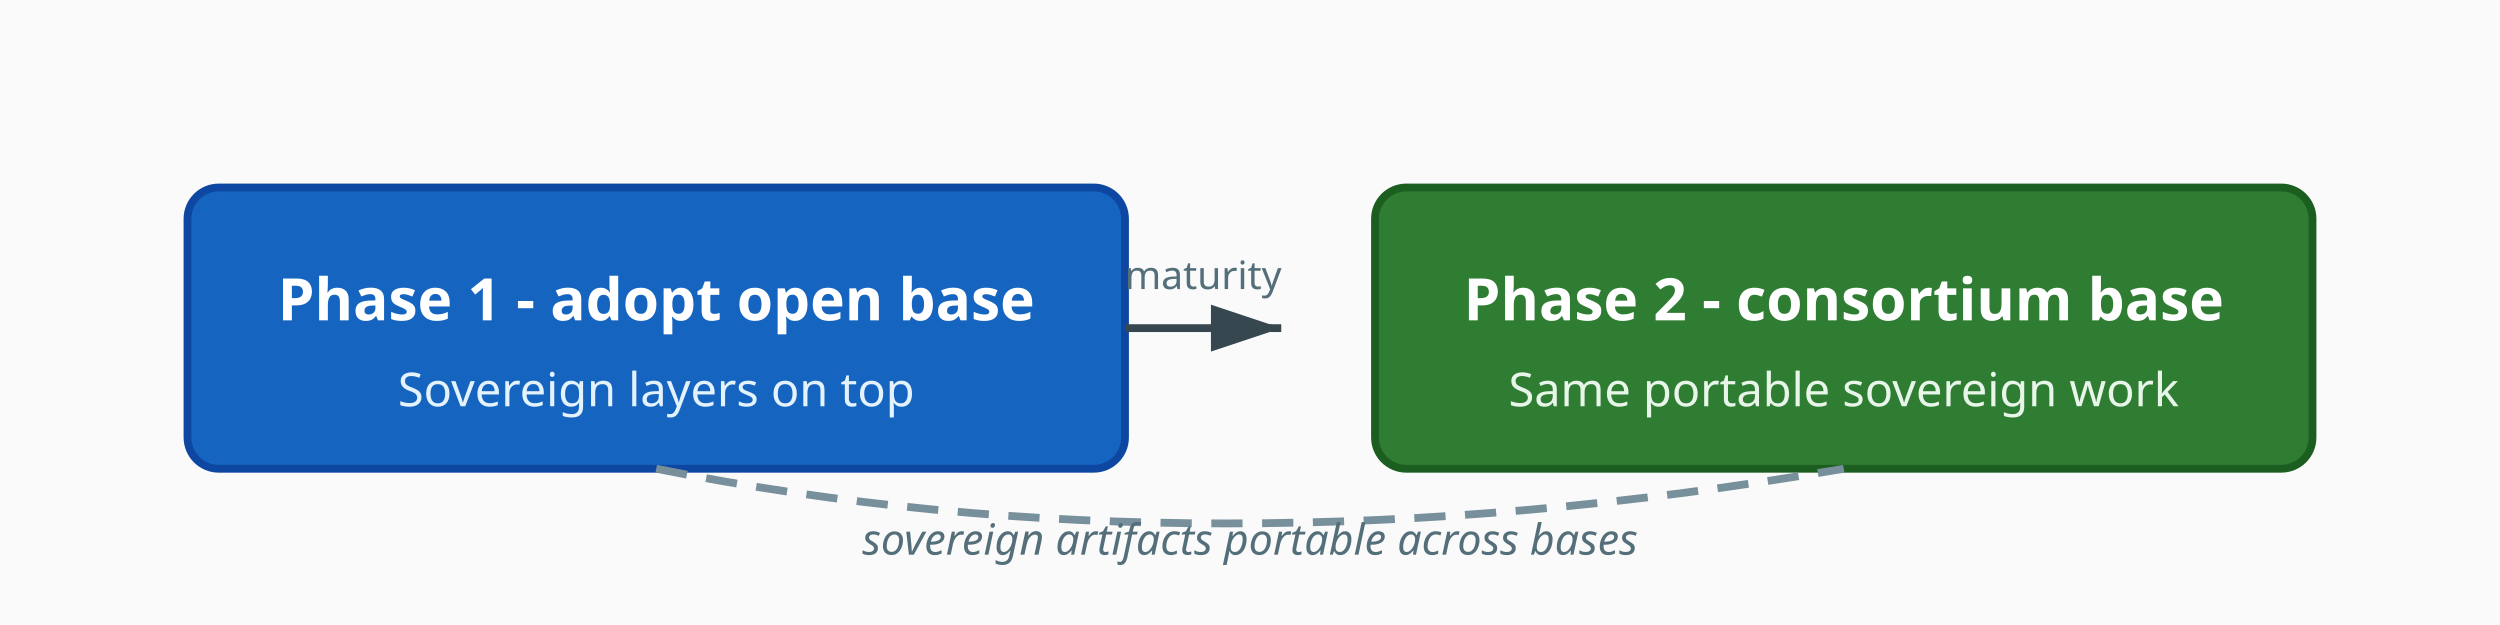
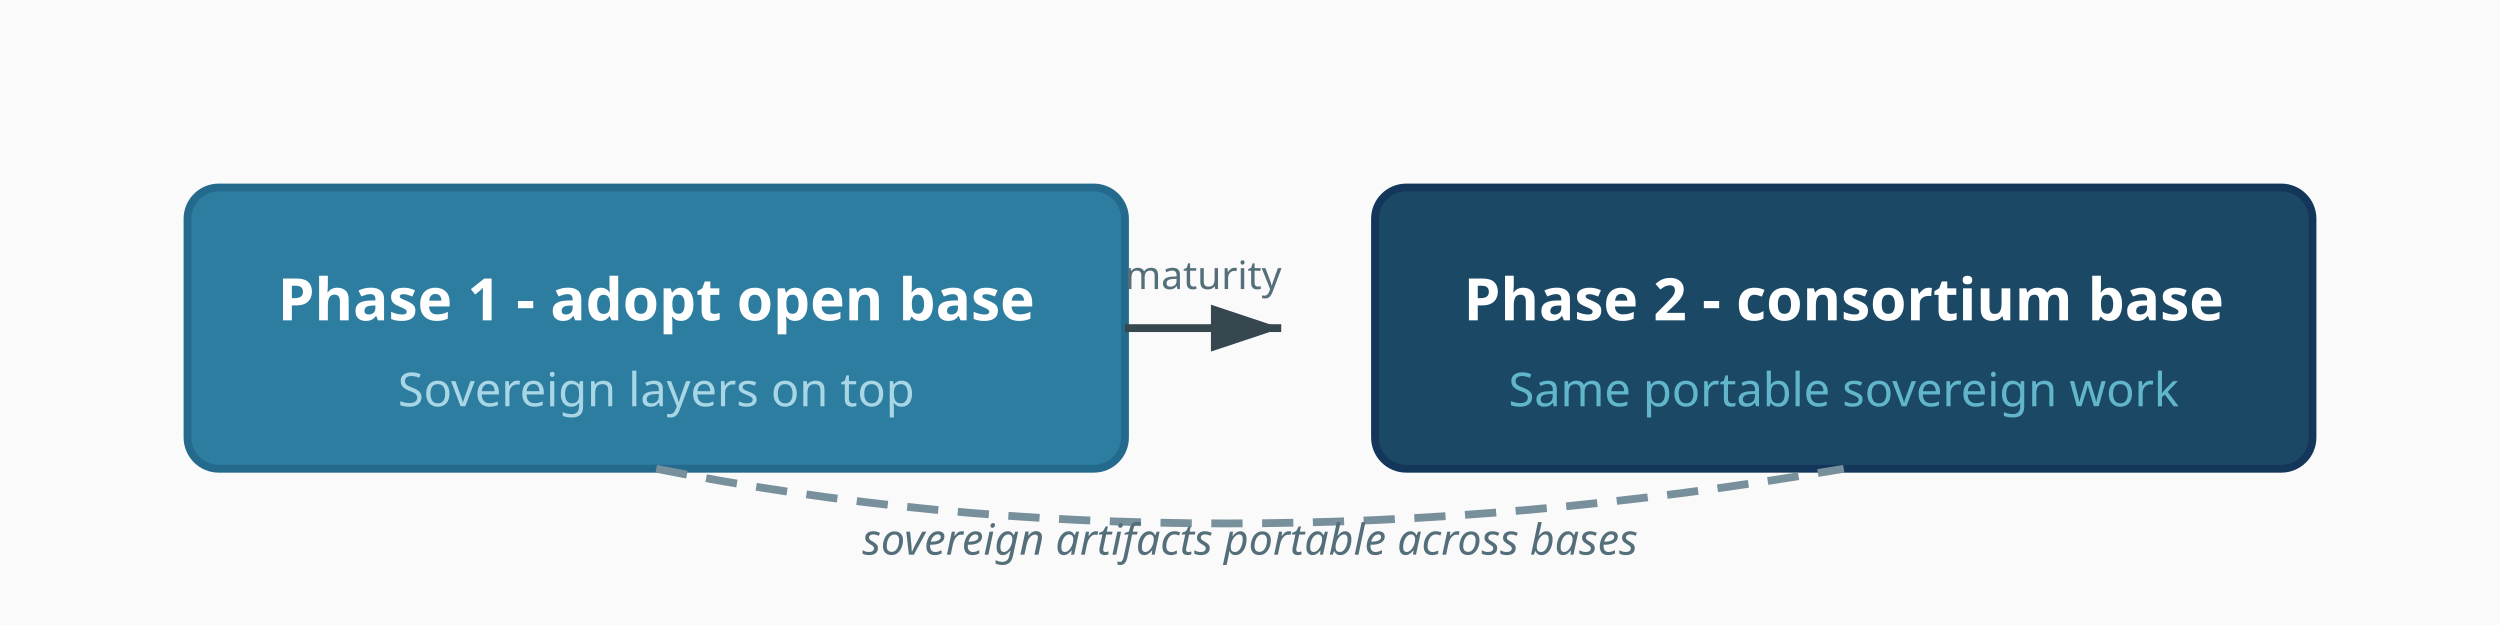
<svg xmlns="http://www.w3.org/2000/svg" viewBox="0 0 640 160" role="img" aria-labelledby="title desc">
  <defs>
    <marker id="m" markerWidth="10" markerHeight="10" refX="9" refY="3" orient="auto">
      <path d="M0,0 L0,6 L9,3 z" fill="#37474f" />
    </marker>
  </defs>
  <rect width="640" height="160" fill="#fafafa" />
-   <rect x="48" y="48" width="240" height="72" rx="8" fill="#1565c0" stroke="#0d47a1" stroke-width="2" />
+   <rect x="48" y="48" width="240" height="72" rx="8" fill="#2c7da0" stroke="#236a8c" stroke-width="2" />
  <text x="168" y="82" text-anchor="middle" fill="#fff" font-family="system-ui,Segoe UI,sans-serif" font-size="15" font-weight="600">Phase 1 - adopt open base</text>
-   <text x="168" y="104" text-anchor="middle" fill="#e3f2fd" font-family="system-ui,Segoe UI,sans-serif" font-size="12">Sovereign layers on top</text>
+   <text x="168" y="104" text-anchor="middle" fill="#a9d6e5" font-family="system-ui,Segoe UI,sans-serif" font-size="12">Sovereign layers on top</text>
  <line x1="288" y1="84" x2="328" y2="84" stroke="#37474f" stroke-width="2" marker-end="url(#m)" />
  <text x="308" y="74" text-anchor="middle" fill="#546e7a" font-family="system-ui,Segoe UI,sans-serif" font-size="10">maturity</text>
-   <rect x="352" y="48" width="240" height="72" rx="8" fill="#2e7d32" stroke="#1b5e20" stroke-width="2" />
+   <rect x="352" y="48" width="240" height="72" rx="8" fill="#1b4965" stroke="#13365a" stroke-width="2" />
  <text x="472" y="82" text-anchor="middle" fill="#fff" font-family="system-ui,Segoe UI,sans-serif" font-size="15" font-weight="600">Phase 2 - consortium base</text>
-   <text x="472" y="104" text-anchor="middle" fill="#e8f5e9" font-family="system-ui,Segoe UI,sans-serif" font-size="12">Same portable sovereign work</text>
+   <text x="472" y="104" text-anchor="middle" fill="#62b6cb" font-family="system-ui,Segoe UI,sans-serif" font-size="12">Same portable sovereign work</text>
  <path d="M 168 120 Q 308 148 472 120" fill="none" stroke="#78909c" stroke-width="2" stroke-dasharray="8 5" />
  <text x="320" y="142" text-anchor="middle" fill="#546e7a" font-family="system-ui,Segoe UI,sans-serif" font-size="11" font-style="italic">sovereign artifacts portable across bases</text>
</svg>
